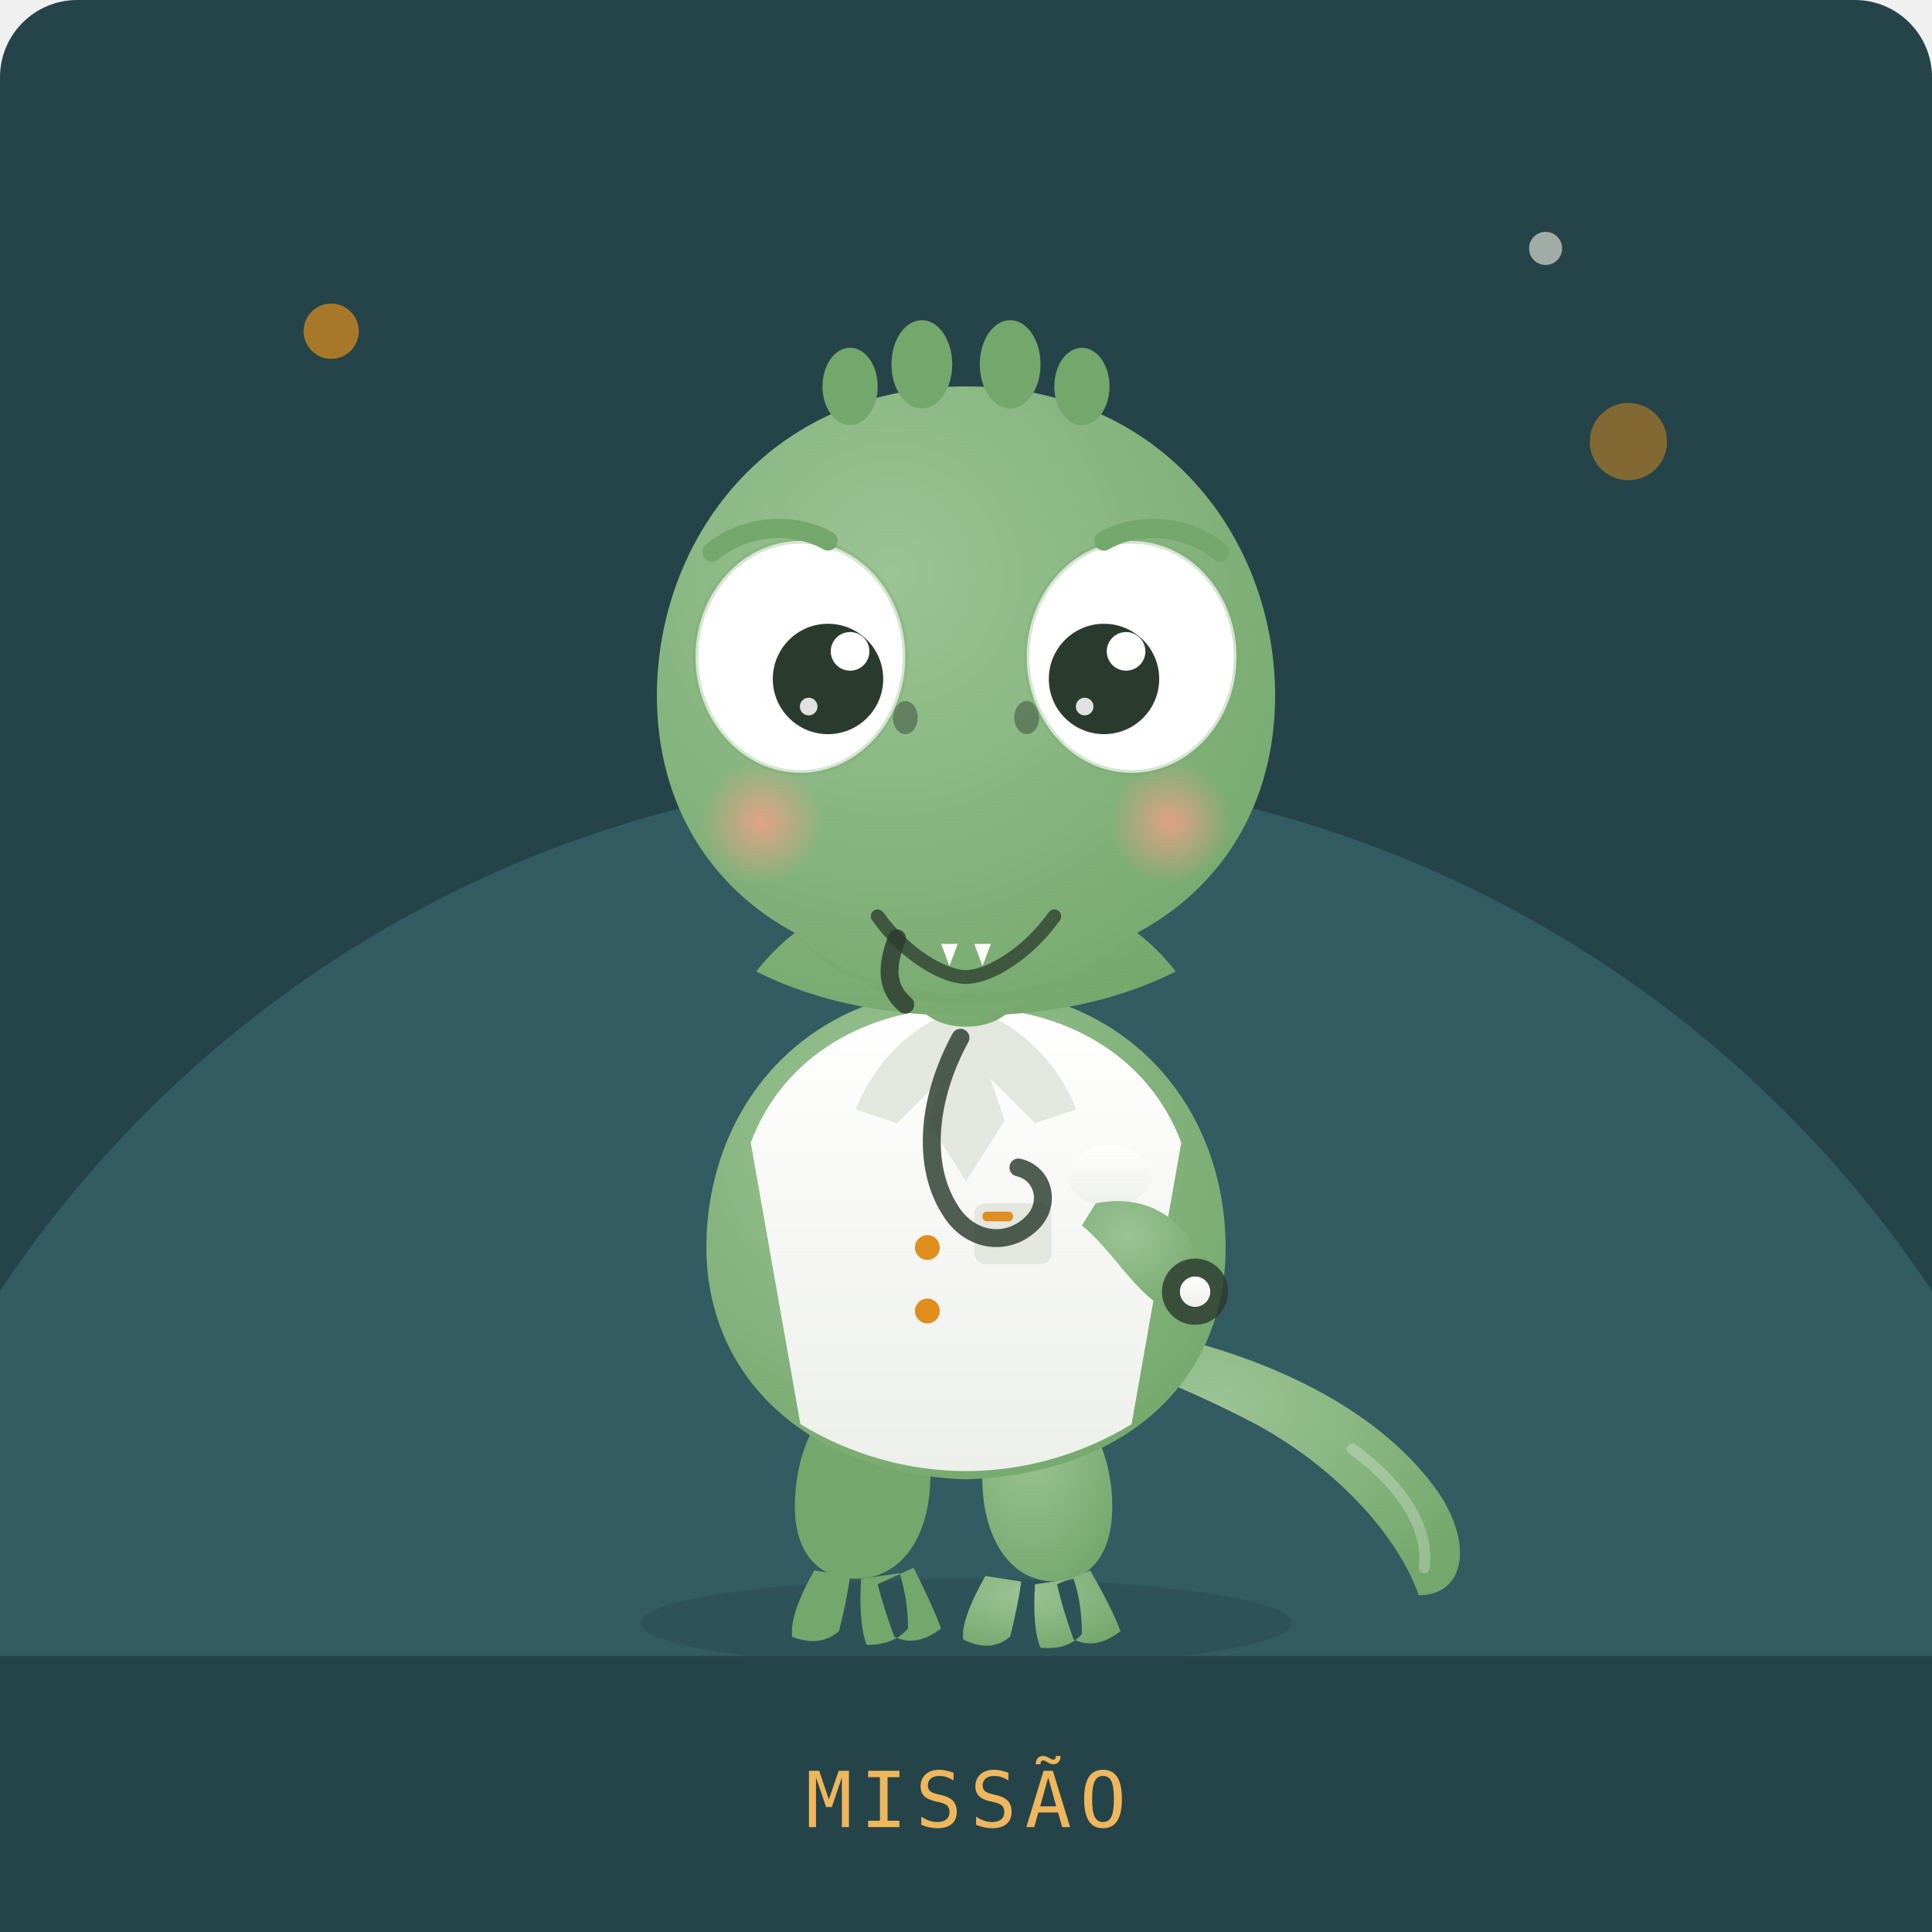
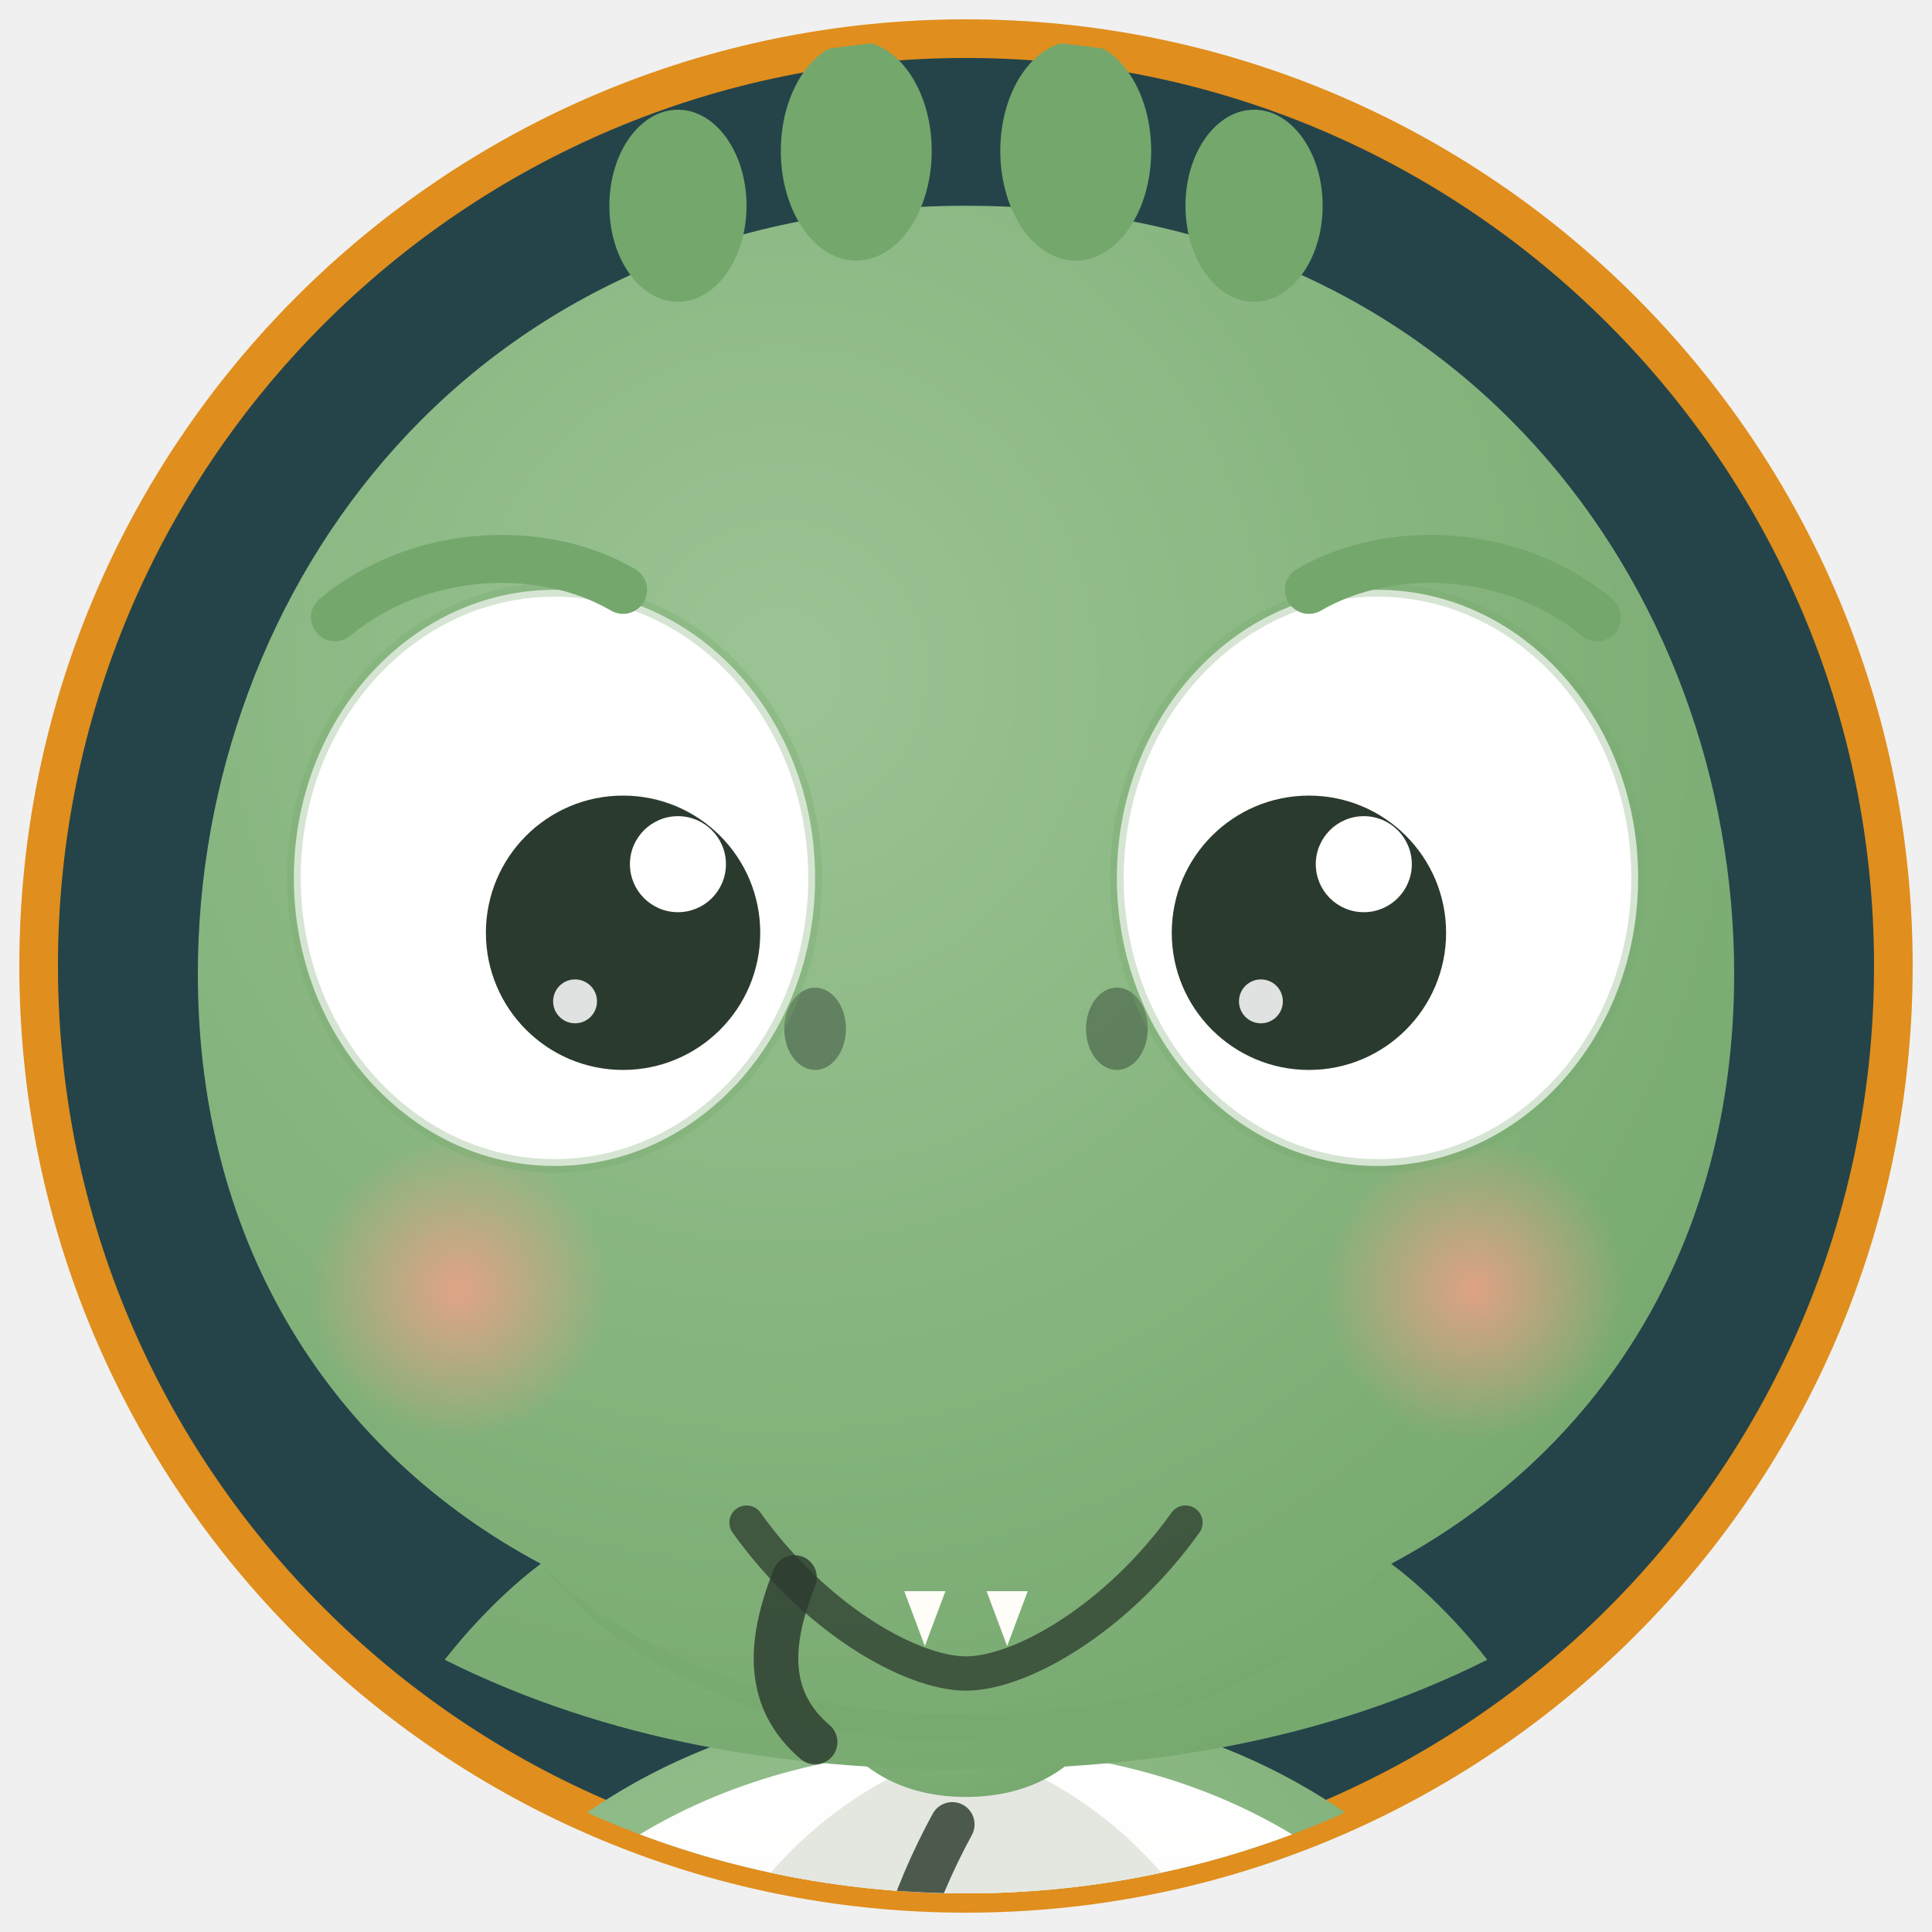
- <svg xmlns="http://www.w3.org/2000/svg" viewBox="0 0 700 700" width="700" height="700">
-   <rect width="700" height="700" rx="28" fill="#24444A" />
-   <circle cx="350" cy="700" r="420" fill="#3E6E76" opacity="0.55" />
-   <circle cx="120" cy="120" r="10" fill="#E08E1D" opacity="0.7" />
-   <circle cx="590" cy="160" r="14" fill="#E08E1D" opacity="0.5" />
-   <circle cx="560" cy="90" r="6" fill="#F6F1E4" opacity="0.6" />
-   <g transform="translate(150,110) scale(1.0)">
-     <defs>
-       <radialGradient id="skinGradap1" cx="38%" cy="30%" r="80%">
-         <stop offset="0%" stop-color="#9BC494" />
-         <stop offset="100%" stop-color="#74A76C" />
-       </radialGradient>
-       <linearGradient id="bellyGradap1" x1="0" y1="0" x2="0" y2="1">
-         <stop offset="0%" stop-color="#F3EFD8" />
-         <stop offset="100%" stop-color="#E3DCB8" />
-       </linearGradient>
-       <linearGradient id="coatGradap1" x1="0" y1="0" x2="0" y2="1">
-         <stop offset="0%" stop-color="#FFFFFF" />
-         <stop offset="100%" stop-color="#EDEFEA" />
-       </linearGradient>
-       <radialGradient id="cheekGradap1" cx="50%" cy="50%" r="50%">
-         <stop offset="0%" stop-color="#FF9E8A" stop-opacity="0.75" />
-         <stop offset="100%" stop-color="#FF9E8A" stop-opacity="0" />
-       </radialGradient>
-     </defs>
-     <ellipse cx="200" cy="478" rx="118" ry="16" fill="#000000" opacity="0.10" />
-     <path d="M235,368 C285,372 345,392 372,432 C384,451 380,468 364,468              C358,450 338,424 305,406 C282,394 258,384 235,378 Z" fill="url(#skinGradap1)" />
-     <path d="M340,415 C358,428 368,444 366,458" fill="none" stroke="#FFFFFF" stroke-width="4" stroke-linecap="round" opacity="0.25" />
-     <path d="M168,392 C150,392 138,412 138,436 C138,452 146,462 160,462 C176,462 186,448 187,428 C188,412 184,392 168,392 Z" fill="#74A76C" />
-     <path d="M145,459 q-9,16 -8,24 q10,4 17,-2 q3,-12 4,-20 M162,462 q-1,16 2,24 q10,0 15,-6 q0,-10 -3,-20 M181,458 q7,14 10,22 q-9,7 -17,3 q-4,-11 -6,-19" fill="#74A76C" />
-     <path d="M222,392 C240,392 253,412 253,436 C253,453 245,463 232,463 C217,463 207,449 206,429 C205,412 208,392 222,392 Z" fill="url(#skinGradap1)" />
-     <path d="M207,461 q-9,16 -8,23 q10,5 17,-1 q3,-12 4,-20 M225,464 q-1,16 2,23 q10,1 15,-5 q0,-11 -3,-20 M245,459 q8,14 11,22 q-9,7 -17,3 q-4,-11 -6,-20" fill="url(#skinGradap1)" />
-     <path d="M200,248 C144,248 108,288 106,338 C104,388 142,424 200,426              C260,424 296,388 294,338 C292,288 256,248 200,248 Z" fill="url(#skinGradap1)" />
-     <path d="M148,318 C144,358 166,398 200,402 C236,398 256,358 252,320              C234,354 166,354 148,318 Z" fill="url(#bellyGradap1)" />
-     <path d="M200,255 C165,255 134,272 122,304 L140,406 C158,417 179,423 200,423              C221,423 242,417 260,406 L278,304 C266,272 235,255 200,255 Z" fill="url(#coatGradap1)" />
-     <path d="M200,255 L186,296 L200,318 L214,296 Z" fill="#E4E7E0" />
-     <path d="M200,255 C184,259 168,272 160,292 L175,297 L200,272 Z" fill="#E4E7E0" />
-     <path d="M200,255 C216,259 232,272 240,292 L225,297 L200,272 Z" fill="#E4E7E0" />
-     <circle cx="186" cy="342" r="4.5" fill="#E08E1D" />
-     <circle cx="186" cy="365" r="4.5" fill="#E08E1D" />
-     <rect x="203" y="326" width="28" height="22" rx="4" fill="#E4E7E0" />
-     <rect x="206" y="329" width="11" height="3.5" rx="1.5" fill="#E08E1D" />
-     <ellipse cx="252" cy="316" rx="15" ry="11" fill="url(#coatGradap1)" />
-     <path d="M247,326 C267,322 282,333 286,352 C288,363 281,369 272,364 C261,358 253,343 242,334 Z" fill="url(#skinGradap1)" />
-     <path d="M198,266 C186,288 184,312 194,328 C201,340 215,342 224,333 C231,326 228,315 219,313" fill="none" stroke="#2B3A2E" stroke-width="6.5" stroke-linecap="round" opacity="0.82" />
-     <circle cx="283" cy="358" r="12" fill="#2B3A2E" opacity="0.82" />
-     <circle cx="283" cy="358" r="5.5" fill="url(#coatGradap1)" />
-     <path d="M175,230 C175,250 184,262 200,262 C216,262 225,250 225,230 L213,208 L187,208 Z" fill="url(#skinGradap1)" />
-     <path d="M200,30 C128,30 88,86 88,142 C88,182 108,212 138,228              C130,234 124,242 124,242 C148,254 174,258 200,258              C226,258 252,254 276,242 C276,242 270,234 262,228              C292,212 312,182 312,142 C312,86 272,30 200,30 Z" fill="url(#skinGradap1)" />
-     <path d="M138,228 C152,242 174,250 200,250 C226,250 248,242 262,228              C250,244 226,254 200,254 C174,254 150,244 138,228 Z" fill="#74A76C" opacity="0.4" />
-     <circle cx="126" cy="188" r="22" fill="url(#cheekGradap1)" />
-     <circle cx="274" cy="188" r="22" fill="url(#cheekGradap1)" />
-     <path d="M168,222 C178,236 192,244 200,244 C208,244 222,236 232,222" fill="none" stroke="#2B3A2E" stroke-width="5" stroke-linecap="round" opacity="0.75" />
-     <path d="M191,232 l3,8 l3,-8 Z M203,232 l3,8 l3,-8 Z" fill="#FFFDF7" />
-     <ellipse cx="178" cy="150" rx="4.5" ry="6" fill="#2B3A2E" opacity="0.45" />
-     <ellipse cx="222" cy="150" rx="4.5" ry="6" fill="#2B3A2E" opacity="0.45" />
-     <ellipse cx="140" cy="128" rx="38" ry="42" fill="#FFFFFF" />
-     <ellipse cx="260" cy="128" rx="38" ry="42" fill="#FFFFFF" />
-     <ellipse cx="140" cy="128" rx="38" ry="42" fill="none" stroke="#74A76C" stroke-width="2" opacity="0.3" />
-     <ellipse cx="260" cy="128" rx="38" ry="42" fill="none" stroke="#74A76C" stroke-width="2" opacity="0.3" />
-     <circle cx="150" cy="136" r="20" fill="#2B3A2E" />
-     <circle cx="250" cy="136" r="20" fill="#2B3A2E" />
-     <circle cx="150" cy="136" r="20" fill="none" />
-     <circle cx="158" cy="126" r="7" fill="#FFFFFF" />
-     <circle cx="258" cy="126" r="7" fill="#FFFFFF" />
-     <circle cx="143" cy="146" r="3.2" fill="#FFFFFF" opacity="0.85" />
-     <circle cx="243" cy="146" r="3.2" fill="#FFFFFF" opacity="0.85" />
-     <path d="M108,90 C120,80 138,79 150,86" fill="none" stroke="#74A76C" stroke-width="7" stroke-linecap="round" />
-     <path d="M292,90 C280,80 262,79 250,86" fill="none" stroke="#74A76C" stroke-width="7" stroke-linecap="round" />
-     <ellipse cx="158" cy="30" rx="10" ry="14" fill="#74A76C" />
-     <ellipse cx="184" cy="22" rx="11" ry="16" fill="#74A76C" />
-     <ellipse cx="216" cy="22" rx="11" ry="16" fill="#74A76C" />
-     <ellipse cx="242" cy="30" rx="10" ry="14" fill="#74A76C" />
-     <path d="M175,230 C171,240 171,248 178,254" fill="none" stroke="#2B3A2E" stroke-width="6.5" stroke-linecap="round" opacity="0.82" />
+ <svg xmlns="http://www.w3.org/2000/svg" viewBox="0 0 200 200" width="200" height="200">
+   <defs>
+     <clipPath id="c2">
+       <circle cx="100" cy="100" r="96" />
+     </clipPath>
+   </defs>
+   <circle cx="100" cy="100" r="96" fill="#24444A" />
+   <circle cx="100" cy="100" r="96" fill="none" stroke="#E08E1D" stroke-width="4" />
+   <g clip-path="url(#c2)">
+     <g transform="translate(-42,0) scale(0.71)">
+       <defs>
+         <radialGradient id="skinGradlogo" cx="38%" cy="30%" r="80%">
+           <stop offset="0%" stop-color="#9BC494" />
+           <stop offset="100%" stop-color="#74A76C" />
+         </radialGradient>
+         <linearGradient id="bellyGradlogo" x1="0" y1="0" x2="0" y2="1">
+           <stop offset="0%" stop-color="#F3EFD8" />
+           <stop offset="100%" stop-color="#E3DCB8" />
+         </linearGradient>
+         <linearGradient id="coatGradlogo" x1="0" y1="0" x2="0" y2="1">
+           <stop offset="0%" stop-color="#FFFFFF" />
+           <stop offset="100%" stop-color="#EDEFEA" />
+         </linearGradient>
+         <radialGradient id="cheekGradlogo" cx="50%" cy="50%" r="50%">
+           <stop offset="0%" stop-color="#FF9E8A" stop-opacity="0.75" />
+           <stop offset="100%" stop-color="#FF9E8A" stop-opacity="0" />
+         </radialGradient>
+       </defs>
+       <ellipse cx="200" cy="478" rx="118" ry="16" fill="#000000" opacity="0.10" />
+       <path d="M235,368 C285,372 345,392 372,432 C384,451 380,468 364,468              C358,450 338,424 305,406 C282,394 258,384 235,378 Z" fill="url(#skinGradlogo)" />
+       <path d="M340,415 C358,428 368,444 366,458" fill="none" stroke="#FFFFFF" stroke-width="4" stroke-linecap="round" opacity="0.25" />
+       <path d="M168,392 C150,392 138,412 138,436 C138,452 146,462 160,462 C176,462 186,448 187,428 C188,412 184,392 168,392 Z" fill="#74A76C" />
+       <path d="M145,459 q-9,16 -8,24 q10,4 17,-2 q3,-12 4,-20 M162,462 q-1,16 2,24 q10,0 15,-6 q0,-10 -3,-20 M181,458 q7,14 10,22 q-9,7 -17,3 q-4,-11 -6,-19" fill="#74A76C" />
+       <path d="M222,392 C240,392 253,412 253,436 C253,453 245,463 232,463 C217,463 207,449 206,429 C205,412 208,392 222,392 Z" fill="url(#skinGradlogo)" />
+       <path d="M207,461 q-9,16 -8,23 q10,5 17,-1 q3,-12 4,-20 M225,464 q-1,16 2,23 q10,1 15,-5 q0,-11 -3,-20 M245,459 q8,14 11,22 q-9,7 -17,3 q-4,-11 -6,-20" fill="url(#skinGradlogo)" />
+       <path d="M200,248 C144,248 108,288 106,338 C104,388 142,424 200,426              C260,424 296,388 294,338 C292,288 256,248 200,248 Z" fill="url(#skinGradlogo)" />
+       <path d="M148,318 C144,358 166,398 200,402 C236,398 256,358 252,320              C234,354 166,354 148,318 Z" fill="url(#bellyGradlogo)" />
+       <path d="M200,255 C165,255 134,272 122,304 L140,406 C158,417 179,423 200,423              C221,423 242,417 260,406 L278,304 C266,272 235,255 200,255 Z" fill="url(#coatGradlogo)" />
+       <path d="M200,255 L186,296 L200,318 L214,296 Z" fill="#E4E7E0" />
+       <path d="M200,255 C184,259 168,272 160,292 L175,297 L200,272 Z" fill="#E4E7E0" />
+       <path d="M200,255 C216,259 232,272 240,292 L225,297 L200,272 Z" fill="#E4E7E0" />
+       <circle cx="186" cy="342" r="4.5" fill="#E08E1D" />
+       <circle cx="186" cy="365" r="4.5" fill="#E08E1D" />
+       <rect x="203" y="326" width="28" height="22" rx="4" fill="#E4E7E0" />
+       <rect x="206" y="329" width="11" height="3.5" rx="1.5" fill="#E08E1D" />
+       <ellipse cx="252" cy="316" rx="15" ry="11" fill="url(#coatGradlogo)" />
+       <path d="M247,326 C267,322 282,333 286,352 C288,363 281,369 272,364 C261,358 253,343 242,334 Z" fill="url(#skinGradlogo)" />
+       <path d="M198,266 C186,288 184,312 194,328 C201,340 215,342 224,333 C231,326 228,315 219,313" fill="none" stroke="#2B3A2E" stroke-width="6.5" stroke-linecap="round" opacity="0.82" />
+       <circle cx="283" cy="358" r="12" fill="#2B3A2E" opacity="0.82" />
+       <circle cx="283" cy="358" r="5.5" fill="url(#coatGradlogo)" />
+       <path d="M175,230 C175,250 184,262 200,262 C216,262 225,250 225,230 L213,208 L187,208 Z" fill="url(#skinGradlogo)" />
+       <path d="M200,30 C128,30 88,86 88,142 C88,182 108,212 138,228              C130,234 124,242 124,242 C148,254 174,258 200,258              C226,258 252,254 276,242 C276,242 270,234 262,228              C292,212 312,182 312,142 C312,86 272,30 200,30 Z" fill="url(#skinGradlogo)" />
+       <path d="M138,228 C152,242 174,250 200,250 C226,250 248,242 262,228              C250,244 226,254 200,254 C174,254 150,244 138,228 Z" fill="#74A76C" opacity="0.4" />
+       <circle cx="126" cy="188" r="22" fill="url(#cheekGradlogo)" />
+       <circle cx="274" cy="188" r="22" fill="url(#cheekGradlogo)" />
+       <path d="M168,222 C178,236 192,244 200,244 C208,244 222,236 232,222" fill="none" stroke="#2B3A2E" stroke-width="5" stroke-linecap="round" opacity="0.75" />
+       <path d="M191,232 l3,8 l3,-8 Z M203,232 l3,8 l3,-8 Z" fill="#FFFDF7" />
+       <ellipse cx="178" cy="150" rx="4.5" ry="6" fill="#2B3A2E" opacity="0.45" />
+       <ellipse cx="222" cy="150" rx="4.5" ry="6" fill="#2B3A2E" opacity="0.45" />
+       <ellipse cx="140" cy="128" rx="38" ry="42" fill="#FFFFFF" />
+       <ellipse cx="260" cy="128" rx="38" ry="42" fill="#FFFFFF" />
+       <ellipse cx="140" cy="128" rx="38" ry="42" fill="none" stroke="#74A76C" stroke-width="2" opacity="0.3" />
+       <ellipse cx="260" cy="128" rx="38" ry="42" fill="none" stroke="#74A76C" stroke-width="2" opacity="0.3" />
+       <circle cx="150" cy="136" r="20" fill="#2B3A2E" />
+       <circle cx="250" cy="136" r="20" fill="#2B3A2E" />
+       <circle cx="150" cy="136" r="20" fill="none" />
+       <circle cx="158" cy="126" r="7" fill="#FFFFFF" />
+       <circle cx="258" cy="126" r="7" fill="#FFFFFF" />
+       <circle cx="143" cy="146" r="3.2" fill="#FFFFFF" opacity="0.85" />
+       <circle cx="243" cy="146" r="3.2" fill="#FFFFFF" opacity="0.85" />
+       <path d="M108,90 C120,80 138,79 150,86" fill="none" stroke="#74A76C" stroke-width="7" stroke-linecap="round" />
+       <path d="M292,90 C280,80 262,79 250,86" fill="none" stroke="#74A76C" stroke-width="7" stroke-linecap="round" />
+       <ellipse cx="158" cy="30" rx="10" ry="14" fill="#74A76C" />
+       <ellipse cx="184" cy="22" rx="11" ry="16" fill="#74A76C" />
+       <ellipse cx="216" cy="22" rx="11" ry="16" fill="#74A76C" />
+       <ellipse cx="242" cy="30" rx="10" ry="14" fill="#74A76C" />
+       <path d="M175,230 C171,240 171,248 178,254" fill="none" stroke="#2B3A2E" stroke-width="6.5" stroke-linecap="round" opacity="0.82" />
+     </g>
  </g>
-   <rect x="0" y="600" width="700" height="100" fill="#24444A" />
-   <text x="350" y="662" text-anchor="middle" font-family="'IBM Plex Mono', monospace" font-size="28" letter-spacing="3" fill="#F0B65C">MISSÃO</text>
</svg>
